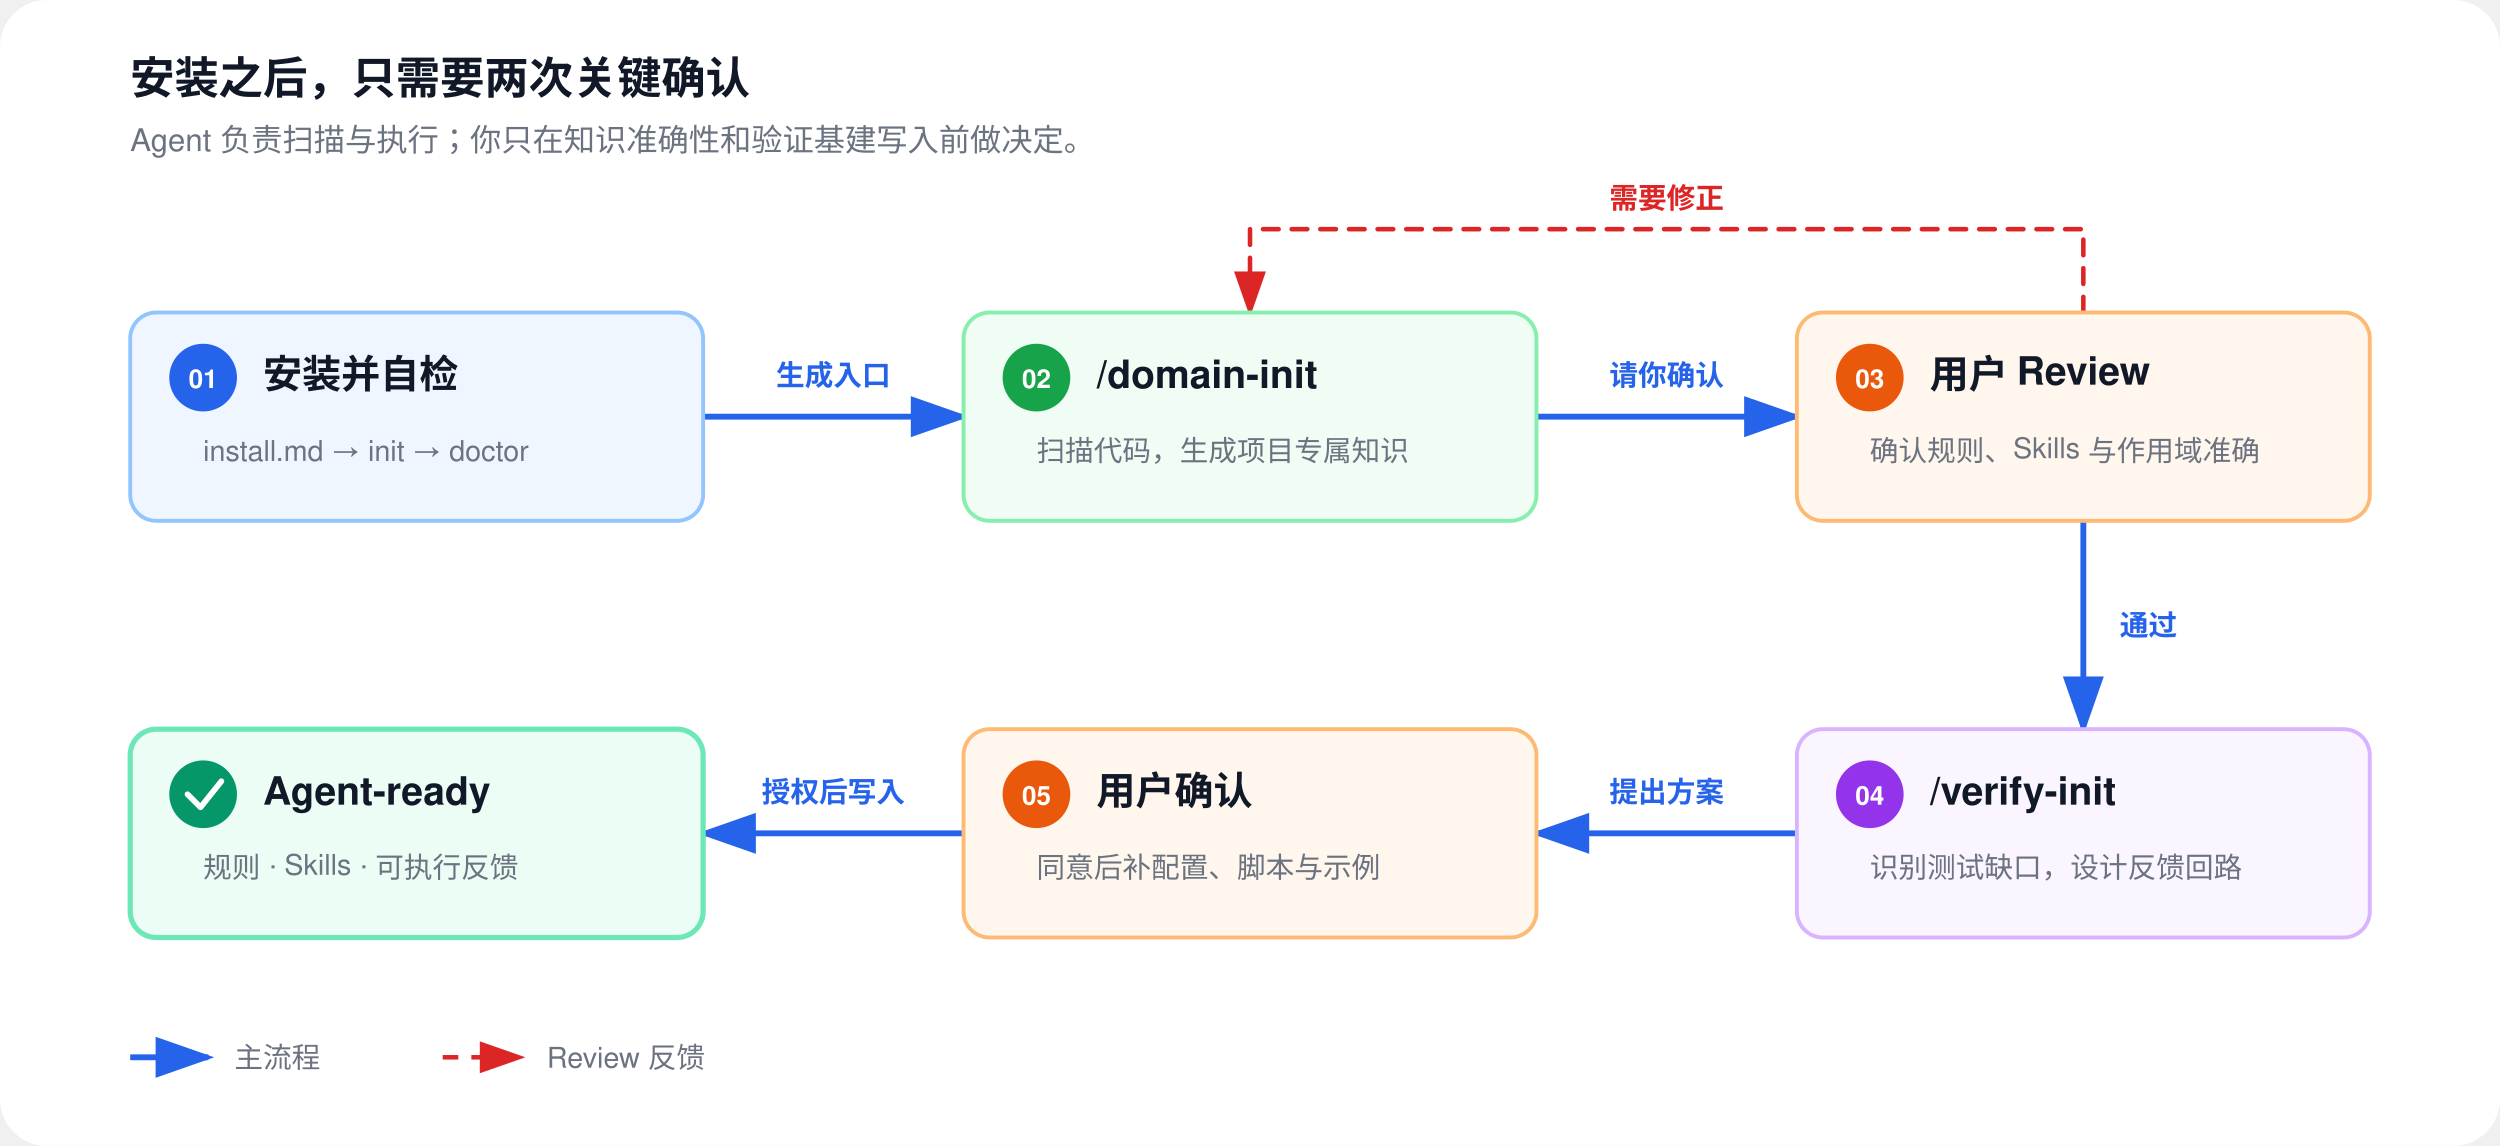
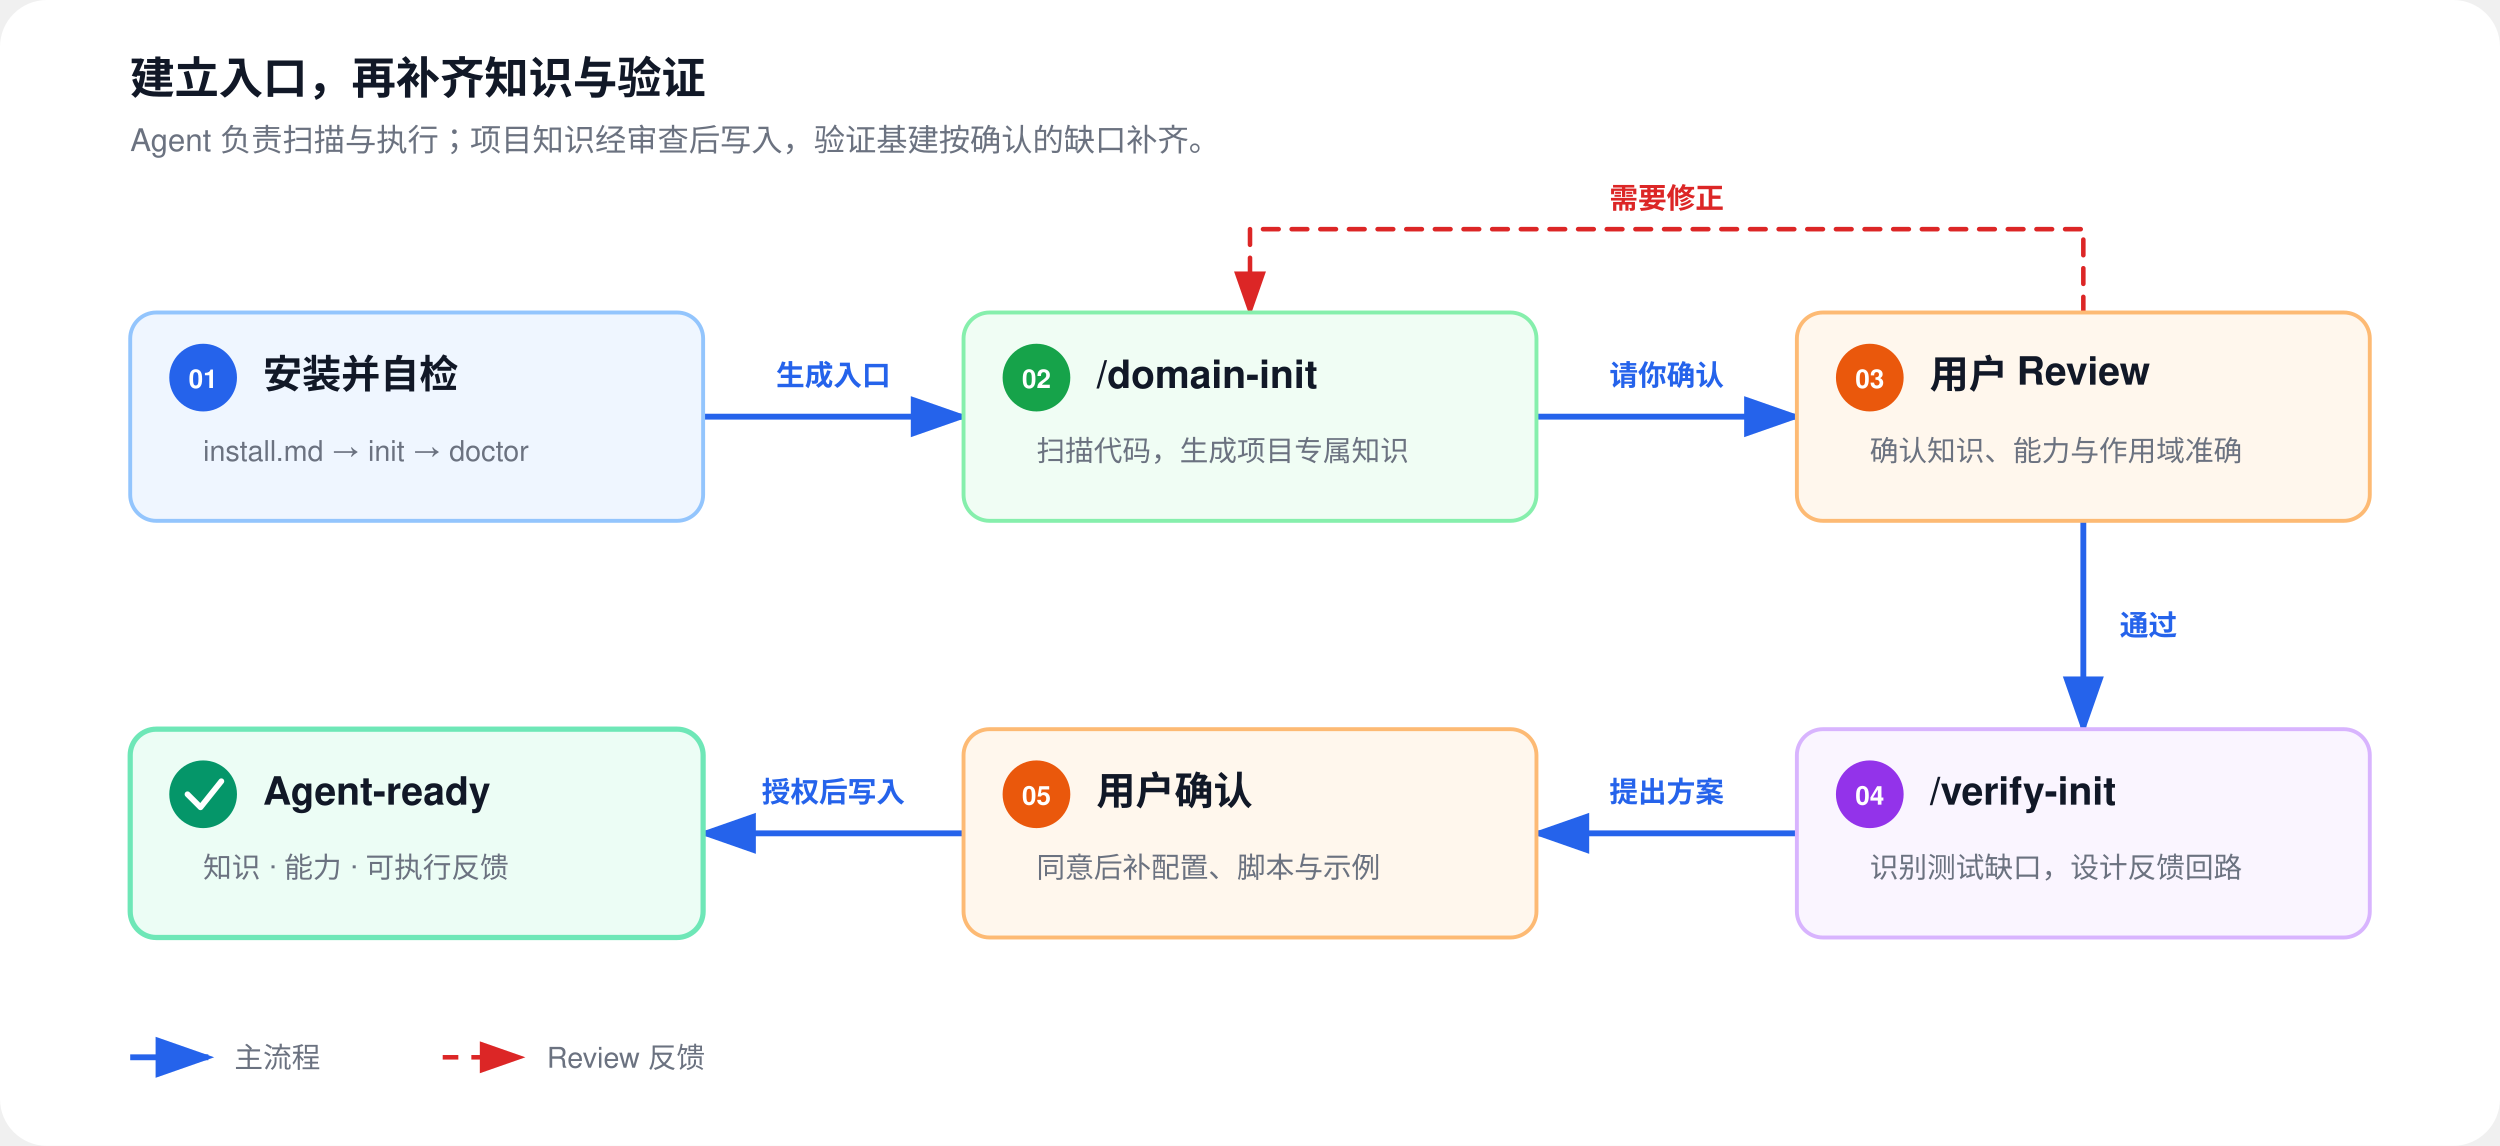
<svg xmlns="http://www.w3.org/2000/svg" viewBox="0 0 960 440" width="960" height="440" role="img" aria-labelledby="title desc" data-generator="fireworks-tech-graph" data-schema-version="1" data-style-id="1" data-visual-theme="Flat Icon" data-diagram-type="flowchart" data-semantic-profile="generic" data-semantic-valid="true" data-quality-profile="showcase" data-max-bends-per-edge="2" data-max-route-stretch="1.35" data-max-bridged-crossings="0" data-min-node-gap="40" data-min-container-gutter="20" data-min-label-clearance="4" data-min-segment-length="16">
  <style>
    text { font-family: "Hiragino Sans GB", "PingFang SC", "Heiti SC", "Microsoft YaHei", "Helvetica Neue", Helvetica, Arial, sans-serif; }
    .title { fill: #111827; font-size: 17px; font-weight: 700; }
    .subtitle { fill: #6b7280; font-size: 12px; }
    .node-title { fill: #111827; font-size: 15px; font-weight: 700; }
    .node-subtitle { fill: #6b7280; font-size: 11px; }
    .step { fill: #ffffff; font-size: 10px; font-weight: 700; }
    .edge-label { fill: #2563eb; font-size: 11px; font-weight: 600; }
    .feedback-label { fill: #dc2626; font-size: 11px; font-weight: 600; }
    .legend { fill: #6b7280; font-size: 11px; }
  </style>
  <defs>
    <marker id="arrow-primary" markerWidth="10" markerHeight="7" refX="9" refY="3.5" orient="auto">
      <polygon points="0 0,10 3.5,0 7" fill="#2563eb" />
    </marker>
    <marker id="arrow-feedback" markerWidth="10" markerHeight="7" refX="9" refY="3.5" orient="auto">
      <polygon points="0 0,10 3.5,0 7" fill="#dc2626" />
    </marker>
  </defs>
  <rect width="960" height="440" rx="18" fill="#ffffff" data-graph-role="background" />
-   <text class="title" x="50" y="36">安装之后，只需要两次关键确认</text>
-   <text class="subtitle" x="50" y="58">Agent 负责扫描与执行；你只在知识准确性和验证基建写入前做决定。</text>
+   <text class="title" x="50" y="36">建立入口，再补齐知识与验证</text>
+   <text class="subtitle" x="50" y="58">Agent 负责扫描与执行；项目知识经审查后写入，验证基建按确认的缺口补齐。</text>
  <path id="install-to-domain" data-graph-role="edge" data-edge-id="install-to-domain" data-source="install" data-target="domain-init" data-edge-kind="flow" data-flow="primary" data-bends="0" data-route-stretch="1" d="M270 160H370" fill="none" stroke="#2563eb" stroke-width="2.25" stroke-linecap="round" marker-end="url(#arrow-primary)" />
  <path id="domain-to-review" data-graph-role="edge" data-edge-id="domain-to-review" data-source="domain-init" data-target="knowledge-review" data-edge-kind="flow" data-flow="primary" data-bends="0" data-route-stretch="1" d="M590 160H690" fill="none" stroke="#2563eb" stroke-width="2.25" stroke-linecap="round" marker-end="url(#arrow-primary)" />
  <path id="review-to-verify" data-graph-role="edge" data-edge-id="review-to-verify" data-source="knowledge-review" data-target="verify-init" data-edge-kind="flow" data-flow="primary" data-bends="0" data-route-stretch="1" d="M800 200V280" fill="none" stroke="#2563eb" stroke-width="2.25" stroke-linecap="round" marker-end="url(#arrow-primary)" />
  <path id="verify-to-confirm" data-graph-role="edge" data-edge-id="verify-to-confirm" data-source="verify-init" data-target="write-confirmation" data-edge-kind="flow" data-flow="primary" data-bends="0" data-route-stretch="1" d="M690 320H590" fill="none" stroke="#2563eb" stroke-width="2.25" stroke-linecap="round" marker-end="url(#arrow-primary)" />
  <path id="confirm-to-ready" data-graph-role="edge" data-edge-id="confirm-to-ready" data-source="write-confirmation" data-target="agent-ready" data-edge-kind="flow" data-flow="primary" data-bends="0" data-route-stretch="1" d="M370 320H270" fill="none" stroke="#2563eb" stroke-width="2.25" stroke-linecap="round" marker-end="url(#arrow-primary)" />
  <path id="review-feedback" data-graph-role="edge" data-edge-id="review-feedback" data-source="knowledge-review" data-target="domain-init" data-edge-kind="feedback" data-flow="feedback" data-bends="2" data-route-stretch="1.2" d="M800 120V88H480V120" fill="none" stroke="#dc2626" stroke-width="1.75" stroke-dasharray="6 5" stroke-linecap="round" stroke-linejoin="round" marker-end="url(#arrow-feedback)" />
  <text class="edge-label" x="320" y="148" text-anchor="middle" data-graph-role="label" data-owner="install-to-domain">生成入口</text>
  <text class="edge-label" x="640" y="148" text-anchor="middle" data-graph-role="label" data-owner="domain-to-review">请你确认</text>
  <text class="edge-label" x="814" y="244" data-graph-role="label" data-owner="review-to-verify">通过</text>
  <text class="edge-label" x="640" y="308" text-anchor="middle" data-graph-role="label" data-owner="verify-to-confirm">提出方案</text>
  <text class="edge-label" x="320" y="308" text-anchor="middle" data-graph-role="label" data-owner="confirm-to-ready">授权后写入</text>
  <text class="feedback-label" x="640" y="80" text-anchor="middle" data-graph-role="label" data-owner="review-feedback">需要修正</text>
  <g>
    <rect id="install" data-node-id="install" x="50" y="120" width="220" height="80" rx="10" fill="#eff6ff" stroke="#93c5fd" stroke-width="1.5" data-graph-role="node" data-semantic-role="setup" data-graph-bounds="50,120,270,200" />
    <circle cx="78" cy="145" r="13" fill="#2563eb" />
    <text class="step" x="78" y="149" text-anchor="middle">01</text>
    <text class="node-title" x="101" y="149">安装并自检</text>
    <text class="node-subtitle" x="78" y="177">install.md → init → doctor</text>
  </g>
  <g>
    <rect id="domain-init" data-node-id="domain-init" x="370" y="120" width="220" height="80" rx="10" fill="#f0fdf4" stroke="#86efac" stroke-width="1.5" data-graph-role="node" data-semantic-role="knowledge-generation" data-graph-bounds="370,120,590,200" />
    <circle cx="398" cy="145" r="13" fill="#16a34a" />
    <text class="step" x="398" y="149" text-anchor="middle">02</text>
    <text class="node-title" x="421" y="149">/domain-init</text>
    <text class="node-subtitle" x="398" y="177">扫描代码，生成项目专属知识</text>
  </g>
  <g>
    <rect id="knowledge-review" data-node-id="knowledge-review" x="690" y="120" width="220" height="80" rx="10" fill="#fff7ed" stroke="#fdba74" stroke-width="1.5" data-graph-role="node" data-semantic-role="user-gate" data-graph-bounds="690,120,910,200" />
    <circle cx="718" cy="145" r="13" fill="#ea580c" />
    <text class="step" x="718" y="149" text-anchor="middle">03</text>
    <text class="node-title" x="741" y="149">用户 Review</text>
-     <text class="node-subtitle" x="718" y="177">确认规则、Skills 与作用域准确</text>
+     <text class="node-subtitle" x="718" y="177">确认知识、能力与作用域准确</text>
  </g>
  <g>
    <rect id="verify-init" data-node-id="verify-init" x="690" y="280" width="220" height="80" rx="10" fill="#faf5ff" stroke="#d8b4fe" stroke-width="1.5" data-graph-role="node" data-semantic-role="verification-design" data-graph-bounds="690,280,910,360" />
    <circle cx="718" cy="305" r="13" fill="#9333ea" />
    <text class="step" x="718" y="309" text-anchor="middle">04</text>
    <text class="node-title" x="741" y="309">/verify-init</text>
    <text class="node-subtitle" x="718" y="337">识别测试缺口，设计反馈回路</text>
  </g>
  <g>
    <rect id="write-confirmation" data-node-id="write-confirmation" x="370" y="280" width="220" height="80" rx="10" fill="#fff7ed" stroke="#fdba74" stroke-width="1.5" data-graph-role="node" data-semantic-role="authorization-gate" data-graph-bounds="370,280,590,360" />
    <circle cx="398" cy="305" r="13" fill="#ea580c" />
    <text class="step" x="398" y="309" text-anchor="middle">05</text>
    <text class="node-title" x="421" y="309">用户确认</text>
    <text class="node-subtitle" x="398" y="337">同意后补配置、脚本与示例</text>
  </g>
  <g>
    <rect id="agent-ready" data-node-id="agent-ready" x="50" y="280" width="220" height="80" rx="10" fill="#ecfdf5" stroke="#6ee7b7" stroke-width="2" data-graph-role="node" data-semantic-role="outcome" data-graph-bounds="50,280,270,360" />
    <circle cx="78" cy="305" r="13" fill="#059669" />
    <path d="M72 305L77 310L85 300" fill="none" stroke="#ffffff" stroke-width="2.2" stroke-linecap="round" stroke-linejoin="round" />
    <text class="node-title" x="101" y="309">Agent-ready</text>
-     <text class="node-subtitle" x="78" y="337">规则 · Skills · 可执行反馈</text>
+     <text class="node-subtitle" x="78" y="337">知识 · 能力 · 可执行反馈</text>
  </g>
  <g data-graph-role="legend" transform="translate(50 406)">
    <line x1="0" y1="0" x2="30" y2="0" stroke="#2563eb" stroke-width="2.25" marker-end="url(#arrow-primary)" />
    <text class="legend" x="40" y="4">主流程</text>
    <line x1="120" y1="0" x2="150" y2="0" stroke="#dc2626" stroke-width="1.75" stroke-dasharray="6 5" marker-end="url(#arrow-feedback)" />
    <text class="legend" x="160" y="4">Review 反馈</text>
  </g>
</svg>
